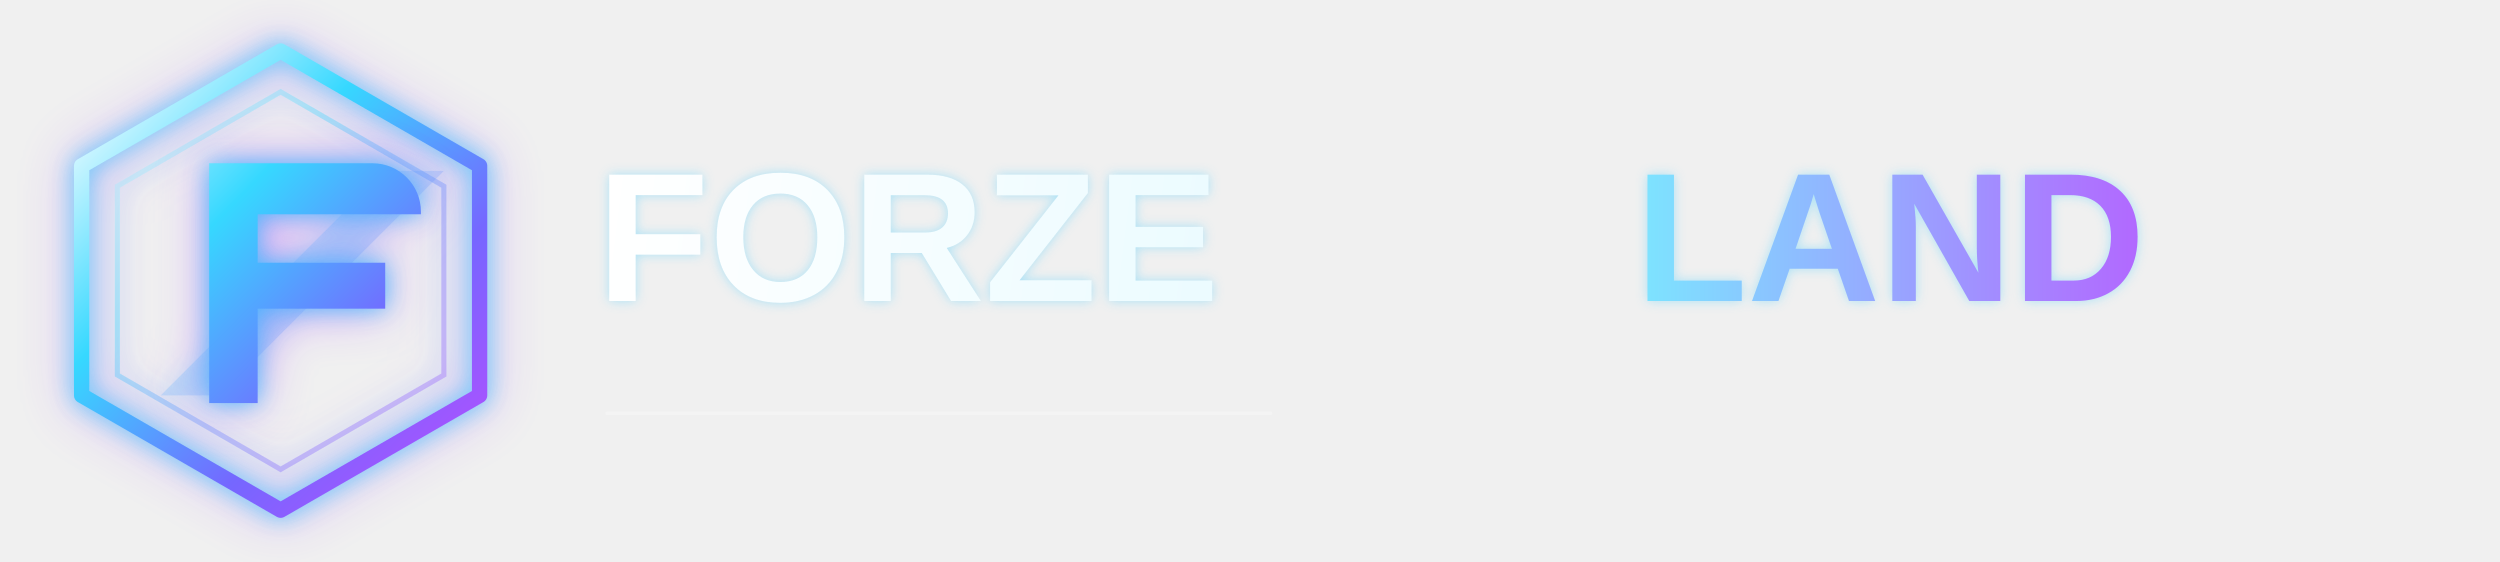
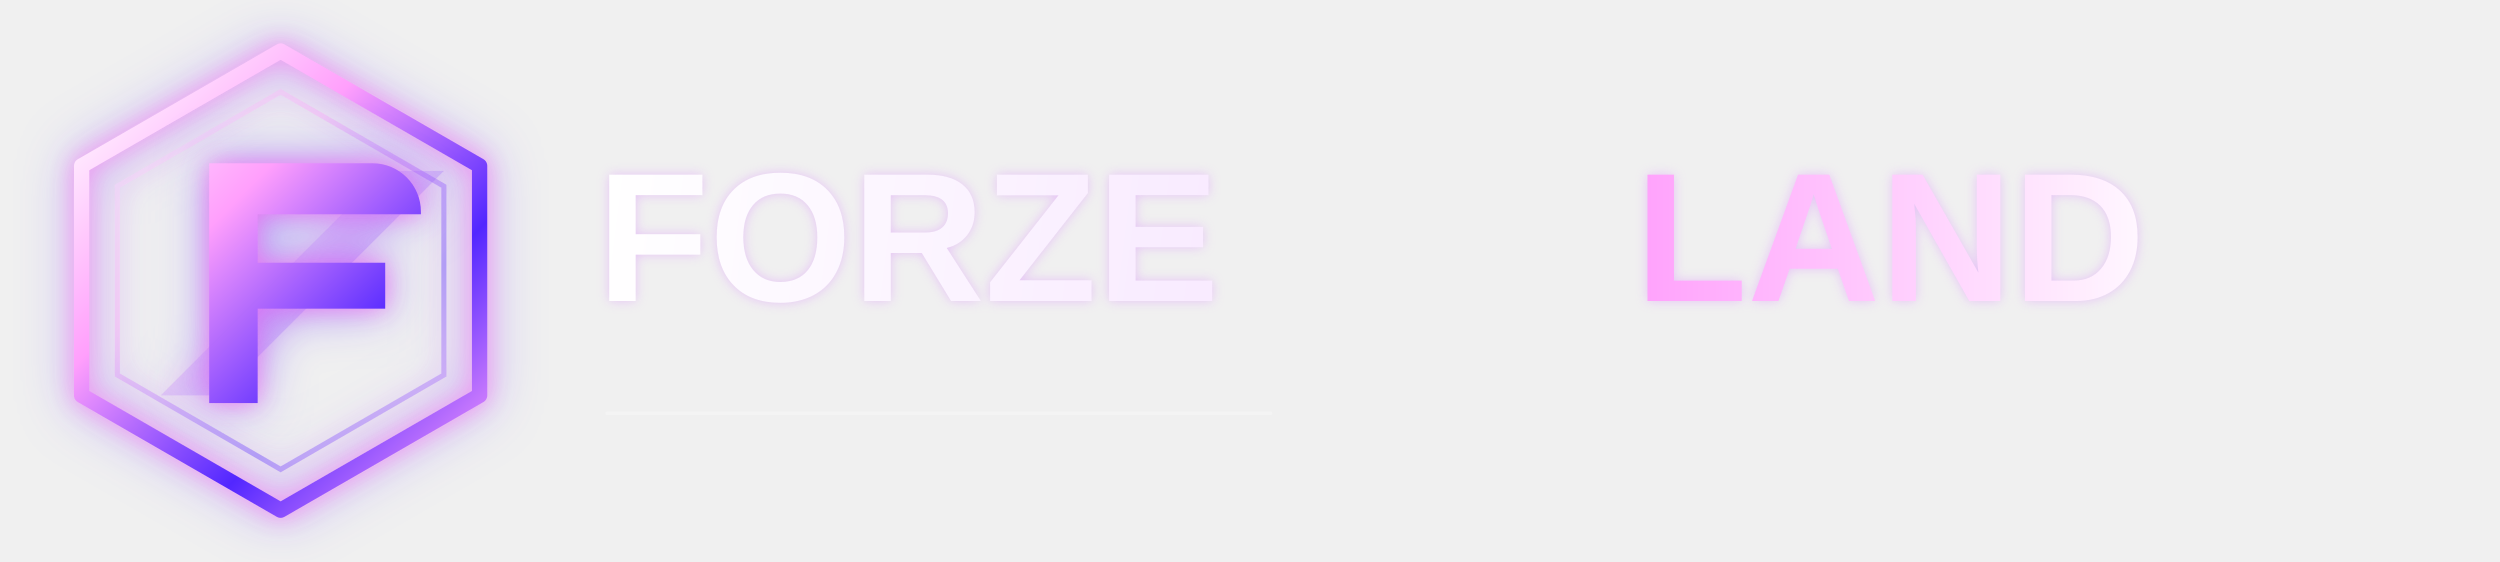
<svg xmlns="http://www.w3.org/2000/svg" width="980" height="220" viewBox="0 0 980 220" fill="none" role="img" aria-label="FORZE LAND logo">
  <defs>
    <linearGradient id="neonStroke" x1="30" y1="34" x2="190" y2="190" gradientUnits="userSpaceOnUse">
      <stop offset="0" stop-color="#FFFFFF" />
-       <stop offset="0.34" stop-color="#36D8FF" />
-       <stop offset="0.68" stop-color="#7567FF" />
-       <stop offset="1" stop-color="#B84DFF" />
+       <stop offset="0.34" stop-color="#FF9FFC" />
+       <stop offset="0.68" stop-color="#5227FF" />
+       <stop offset="1" stop-color="#FF9FFC" />
    </linearGradient>
    <linearGradient id="textGradient" x1="238" y1="69" x2="852" y2="147" gradientUnits="userSpaceOnUse">
      <stop offset="0" stop-color="#FFFFFF" />
-       <stop offset="0.42" stop-color="#EAFBFF" />
-       <stop offset="0.72" stop-color="#5DDCFF" />
-       <stop offset="1" stop-color="#A45CFF" />
+       <stop offset="0.42" stop-color="#F8E9FF" />
+       <stop offset="0.72" stop-color="#FF9FFC" />
+       <stop offset="1" stop-color="#5227FF" />
    </linearGradient>
    <linearGradient id="landGradient" x1="637" y1="138" x2="858" y2="138" gradientUnits="userSpaceOnUse">
-       <stop offset="0" stop-color="#7BE8FF" />
-       <stop offset="1" stop-color="#B75CFF" />
+       <stop offset="0" stop-color="#FF9FFC" />
+       <stop offset="1" stop-color="#FFFFFF" />
    </linearGradient>
    <filter id="softGlow" x="-70%" y="-70%" width="240%" height="240%" color-interpolation-filters="sRGB">
      <feGaussianBlur stdDeviation="4.5" result="blur1" />
-       <feColorMatrix in="blur1" type="matrix" values="0 0 0 0 0.20  0 0 0 0 0.75  0 0 0 0 1.00  0 0 0 0.85 0" result="blueGlow" />
+       <feColorMatrix in="blur1" type="matrix" values="0 0 0 0 1.00  0 0 0 0 0.42  0 0 0 0 0.95  0 0 0 0.72 0" result="pinkGlow" />
      <feGaussianBlur stdDeviation="10" in="SourceGraphic" result="blur2" />
-       <feColorMatrix in="blur2" type="matrix" values="0 0 0 0 0.55  0 0 0 0 0.10  0 0 0 0 1.00  0 0 0 0.45 0" result="violetGlow" />
+       <feColorMatrix in="blur2" type="matrix" values="0 0 0 0 0.32  0 0 0 0 0.15  0 0 0 0 1.00  0 0 0 0.5 0" result="violetGlow" />
      <feMerge>
        <feMergeNode in="violetGlow" />
-         <feMergeNode in="blueGlow" />
+         <feMergeNode in="pinkGlow" />
        <feMergeNode in="SourceGraphic" />
      </feMerge>
    </filter>
    <filter id="textGlow" x="-20%" y="-45%" width="150%" height="190%" color-interpolation-filters="sRGB">
      <feGaussianBlur stdDeviation="2.3" result="blur" />
-       <feColorMatrix in="blur" type="matrix" values="0 0 0 0 0.22  0 0 0 0 0.79  0 0 0 0 1.00  0 0 0 0.38 0" />
+       <feColorMatrix in="blur" type="matrix" values="0 0 0 0 0.82  0 0 0 0 0.42  0 0 0 0 1.00  0 0 0 0.34 0" />
      <feMerge>
        <feMergeNode />
        <feMergeNode in="SourceGraphic" />
      </feMerge>
    </filter>
    <clipPath id="badgeClip">
      <path d="M110 20L188 65V155L110 200L32 155V65L110 20Z" />
    </clipPath>
  </defs>
  <g filter="url(#softGlow)">
    <path d="M110 20L188 65V155L110 200L32 155V65L110 20Z" stroke="url(#neonStroke)" stroke-width="6" stroke-linejoin="round" />
    <path d="M110 36L174 73V147L110 184L46 147V73L110 36Z" stroke="url(#neonStroke)" stroke-opacity="0.35" stroke-width="2" />
  </g>
  <g filter="url(#softGlow)" clip-path="url(#badgeClip)">
    <path d="M82 64H146C156.5 64 165 72.5 165 83V84H101V103H151V121H101V158H82V64Z" fill="url(#neonStroke)" />
    <path d="M63 155L151 67H174L86 155H63Z" fill="url(#neonStroke)" opacity="0.22" />
  </g>
  <g filter="url(#textGlow)">
    <text x="234" y="118" fill="url(#textGradient)" font-family="Unbounded, Manrope, Arial, sans-serif" font-size="72" font-weight="800" letter-spacing="0">FORZE</text>
    <text x="641" y="118" fill="url(#landGradient)" font-family="Unbounded, Manrope, Arial, sans-serif" font-size="72" font-weight="800" letter-spacing="0">LAND</text>
  </g>
  <path d="M238 147H858" stroke="url(#neonStroke)" stroke-width="3" stroke-linecap="round" opacity="0.72" filter="url(#textGlow)" />
  <path d="M238 162H498" stroke="#FFFFFF" stroke-width="1.4" stroke-linecap="round" opacity="0.28" />
</svg>
